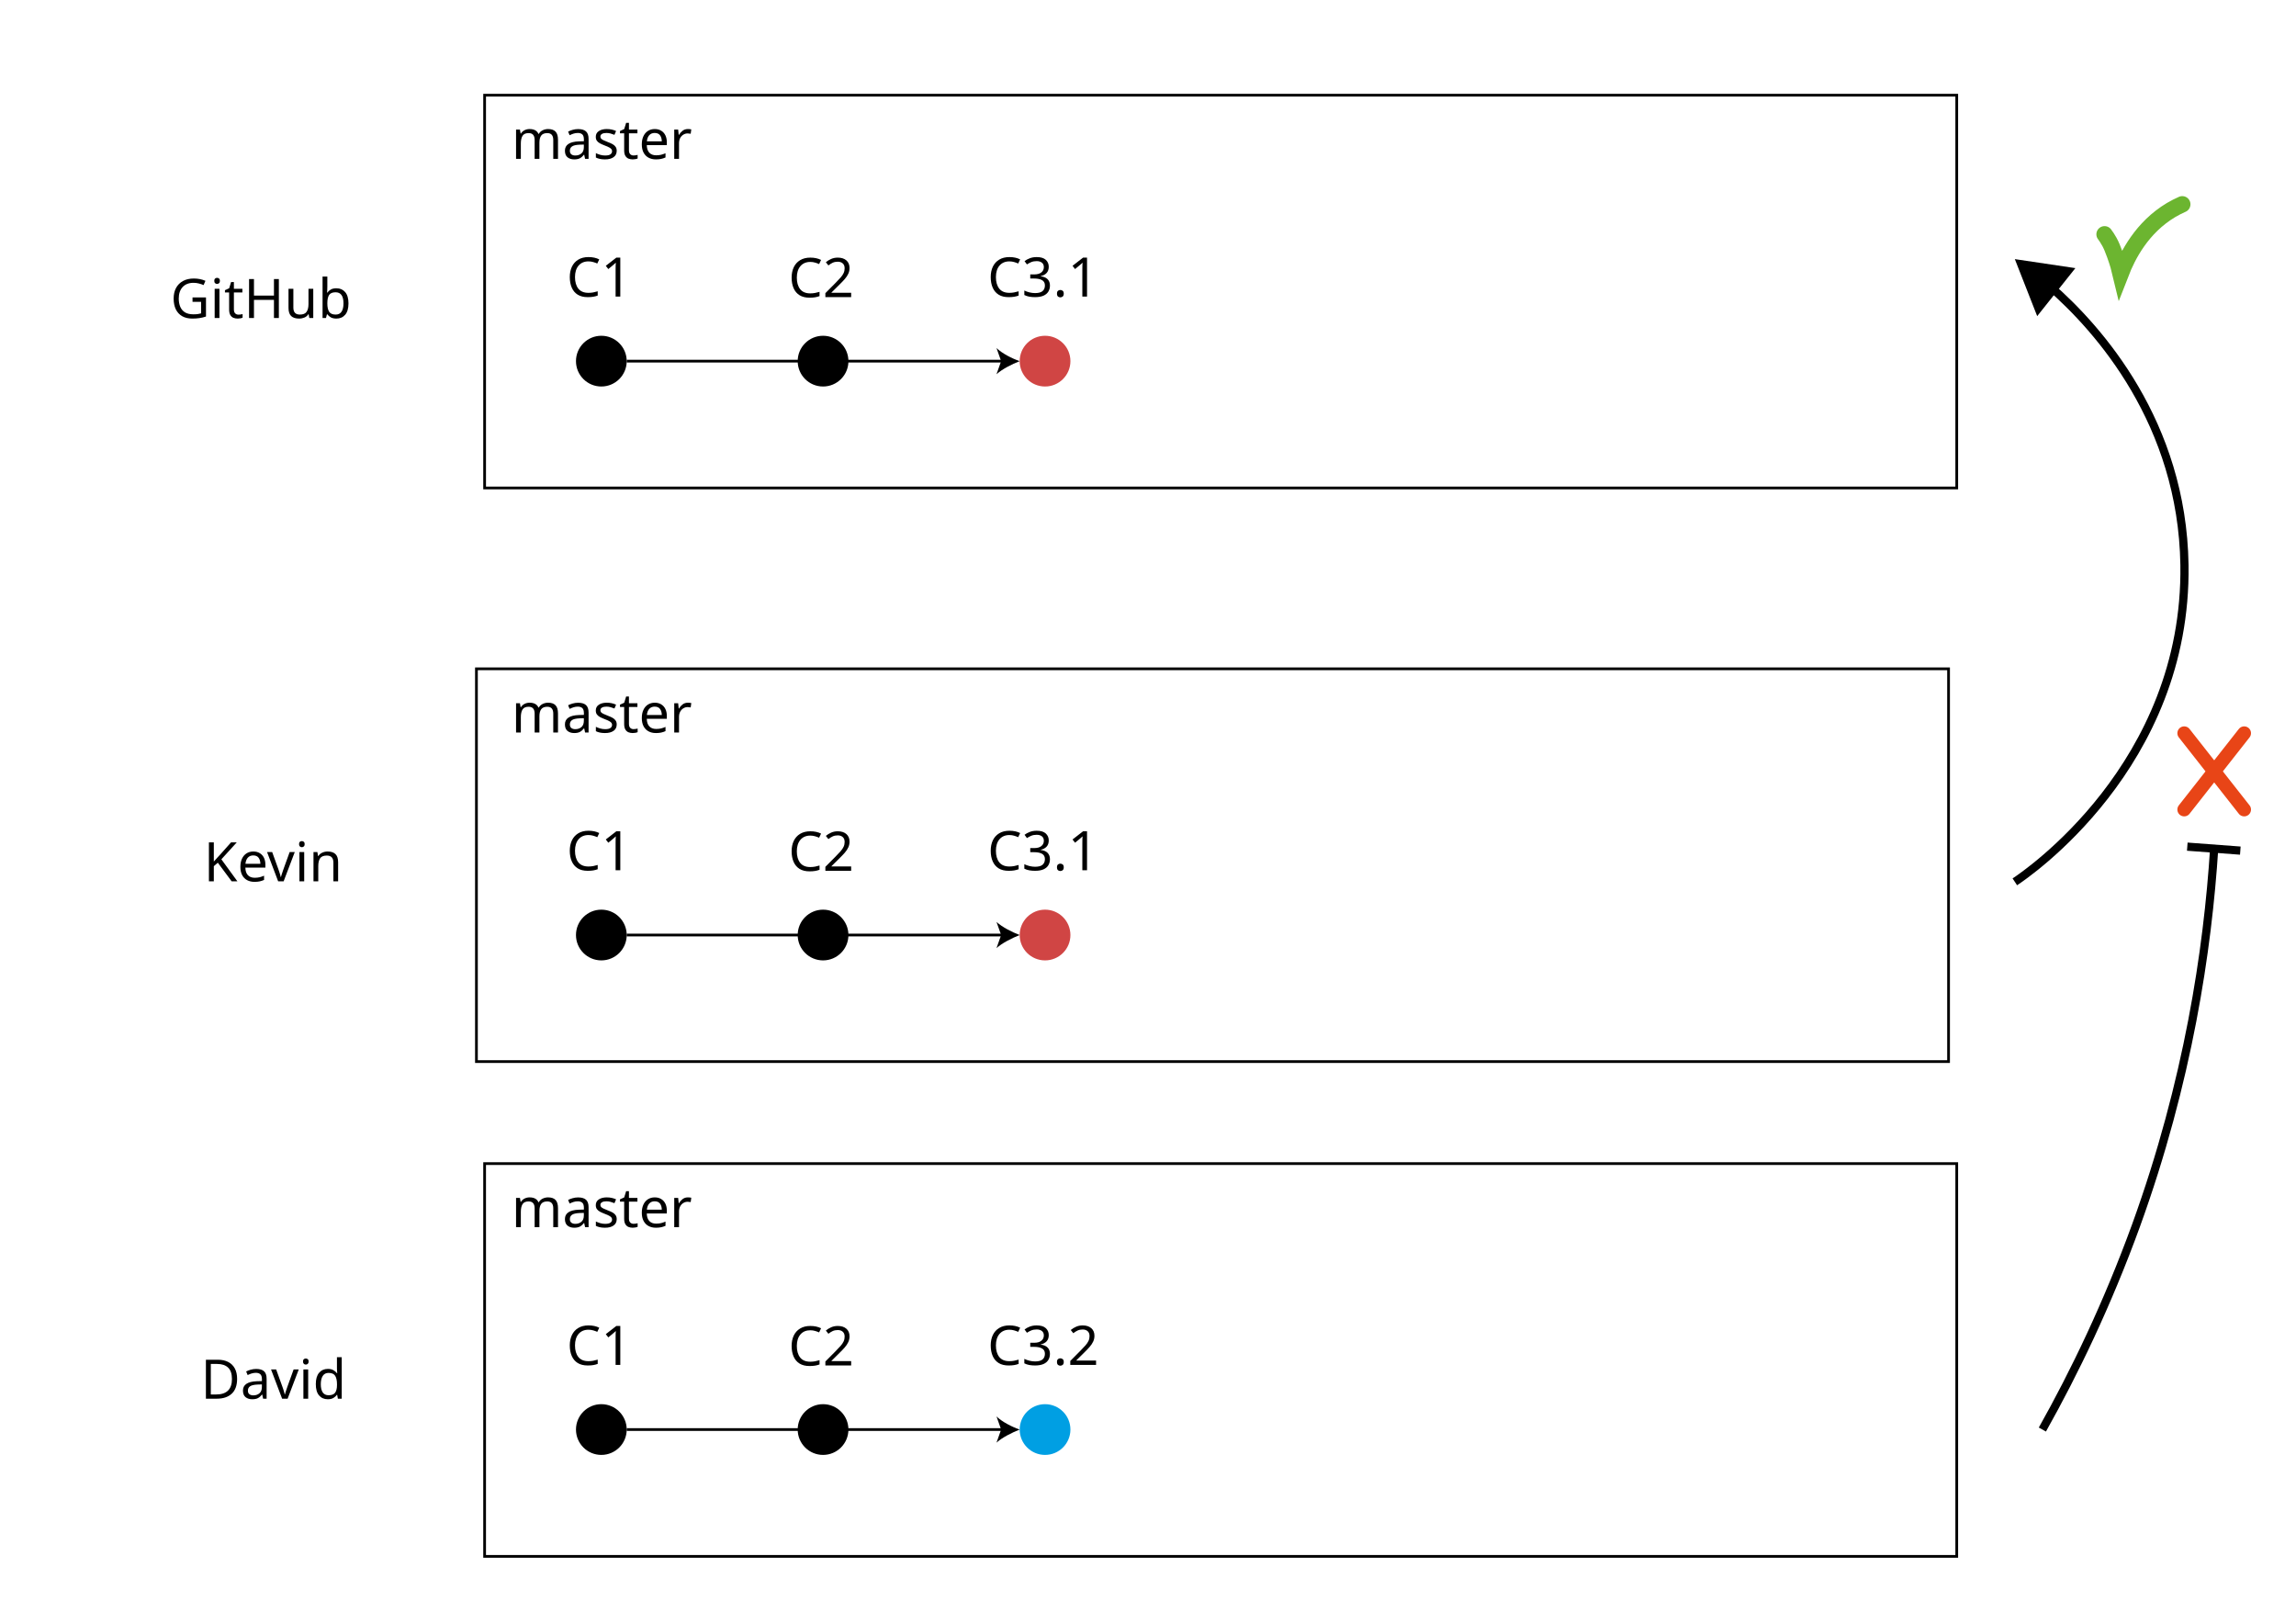
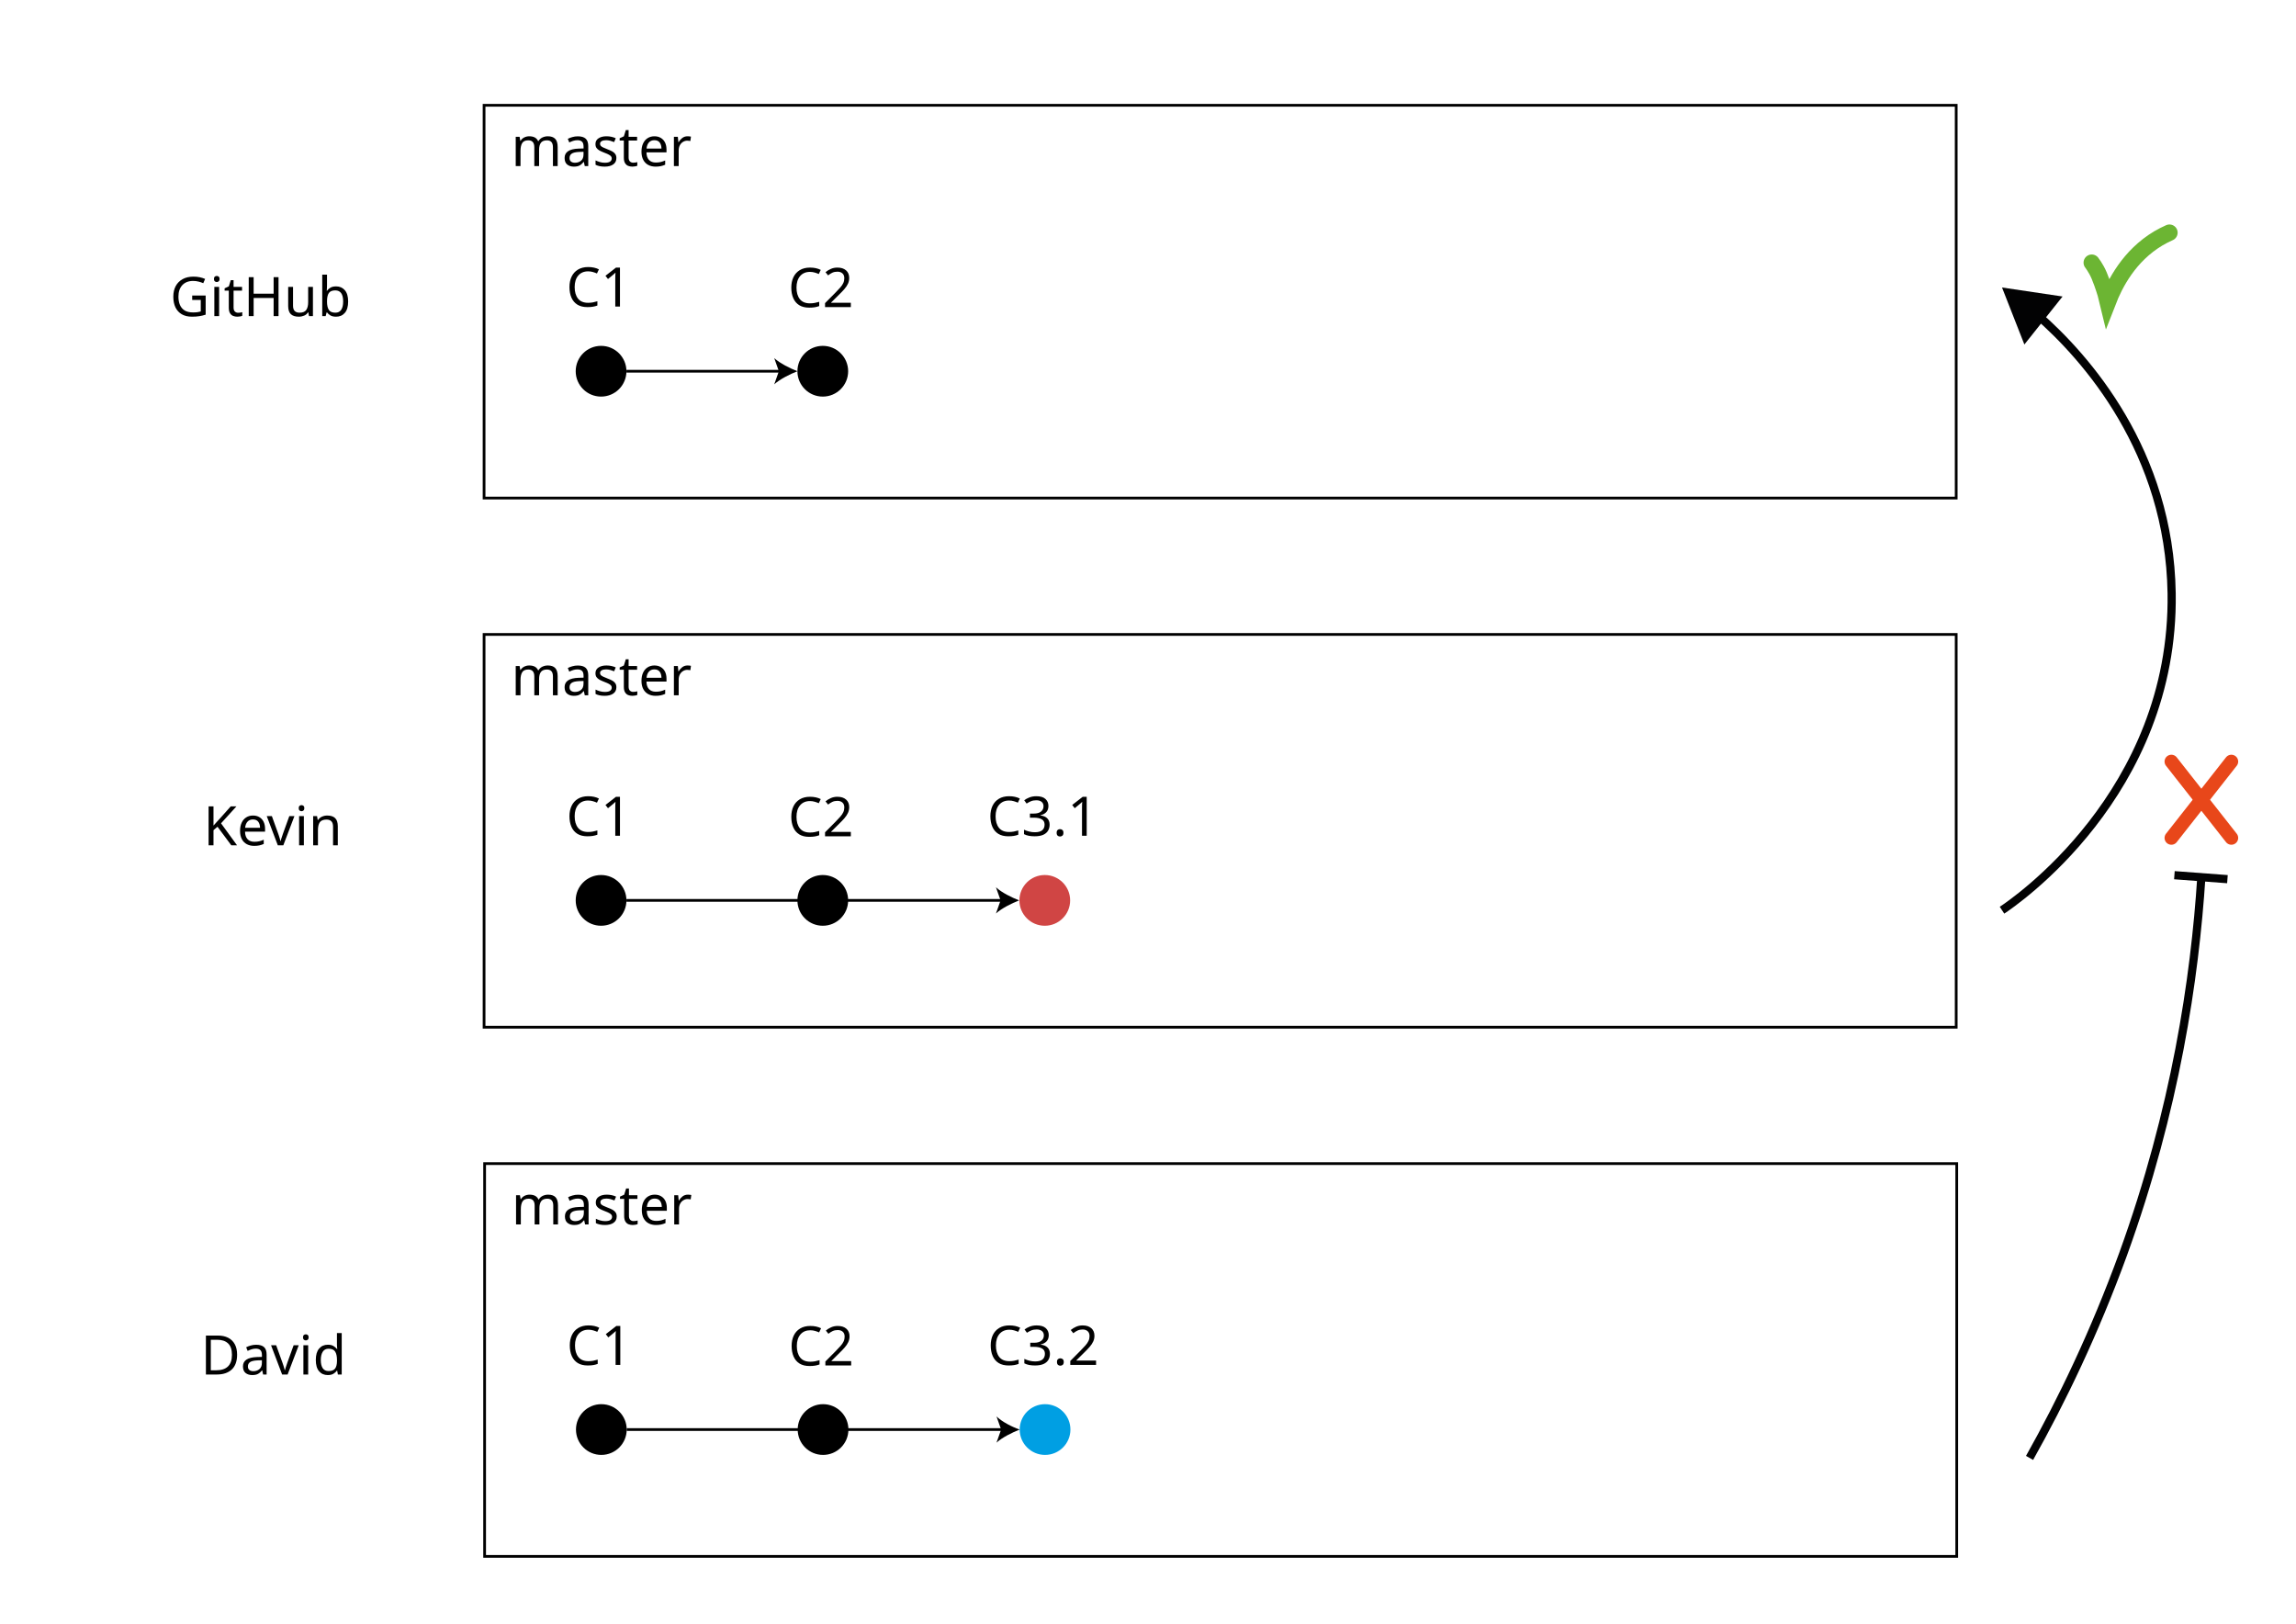
<svg xmlns="http://www.w3.org/2000/svg" version="1.1" id="Layer_1" x="0px" y="0px" viewBox="0 0 841.9 595.3" style="enable-background:new 0 0 841.9 595.3;" xml:space="preserve">
  <style type="text/css">
- 	.st0{font-family:'ArialMT';}
- 	.st1{font-size:20px;}
- 	.st2{fill:none;stroke:#000000;stroke-miterlimit:10;}
- 	.st3{fill:#D04544;}
- 	.st4{fill:#009FE3;}
- 	.st5{fill:none;stroke:#000000;stroke-width:3;stroke-miterlimit:10;}
- 	.st6{fill:none;stroke:#6CB530;stroke-width:6;stroke-linecap:round;stroke-miterlimit:10;}
- 	.st7{fill:none;stroke:#E84517;stroke-width:5;stroke-linecap:round;stroke-miterlimit:10;}
+ 	.st0{fill:none;stroke:#000000;stroke-miterlimit:10;}
+ 	.st1{font-family:'ArialMT';}
+ 	.st2{font-size:20px;}
+ 	.st3{fill:#009FE3;}
+ 	.st4{fill:#D04544;}
+ 	.st5{fill:none;stroke:#020203;stroke-width:3;stroke-miterlimit:10;}
+ 	.st6{fill:#020203;}
+ 	.st7{fill:none;stroke:#6CB533;stroke-width:6;stroke-linecap:round;stroke-miterlimit:10;}
+ 	.st8{fill:none;stroke:#E8471A;stroke-width:5;stroke-linecap:round;stroke-miterlimit:10;}
</style>
-   <text transform="matrix(1 0 0 1 74.6707 323.1015)" class="st0 st1">Kevin</text>
-   <text transform="matrix(1 0 0 1 73.5673 512.7883)" class="st0 st1">David</text>
-   <text transform="matrix(1 0 0 1 62.4537 116.5942)" class="st0 st1">GitHub</text>
-   <rect x="174.7" y="245.2" class="st2" width="539.8" height="144" />
-   <circle cx="220.5" cy="342.8" r="9.3" />
-   <circle cx="301.8" cy="342.8" r="9.3" />
-   <circle class="st3" cx="383.2" cy="342.8" r="9.3" />
  <g>
    <g>
-       <line class="st2" x1="229.8" y1="342.8" x2="367.8" y2="342.8" />
      <g>
-         <path d="M373.9,342.8c-2.8,1.1-6.4,2.9-8.5,4.8l1.7-4.8l-1.7-4.8C367.5,339.9,371,341.7,373.9,342.8z" />
+         <line class="st0" x1="229.8" y1="524.1" x2="367.8" y2="524.1" />
+         <g>
+           <path d="M373.9,524.1c-2.8,1.1-6.4,2.9-8.5,4.8l1.7-4.8l-1.7-4.8C367.5,521.3,371,523.1,373.9,524.1z" />
+         </g>
      </g>
    </g>
+     <text transform="matrix(1 0 0 1 73.5673 503.9225)" class="st1 st2">David</text>
+     <rect x="177.7" y="426.6" class="st0" width="539.8" height="144" />
+     <circle cx="220.5" cy="524.1" r="9.3" />
+     <circle cx="301.8" cy="524.1" r="9.3" />
+     <circle class="st3" cx="383.2" cy="524.1" r="9.3" />
+     <text transform="matrix(1 0 0 1 207.7153 500.4083)" class="st1 st2">C1</text>
+     <text transform="matrix(1 0 0 1 289.0565 500.6078)" class="st1 st2">C2</text>
+     <text transform="matrix(1 0 0 1 362.0579 500.4086)" class="st1 st2">C3.2</text>
+     <text transform="matrix(1 0 0 1 187.5275 448.9056)" class="st1 st2">master</text>
  </g>
-   <text transform="matrix(1 0 0 1 207.7151 319.0515)" class="st0 st1">C1</text>
-   <text transform="matrix(1 0 0 1 289.0564 319.251)" class="st0 st1">C2</text>
-   <text transform="matrix(1 0 0 1 362.0579 319.0518)" class="st0 st1">C3.1</text>
-   <text transform="matrix(1 0 0 1 187.5275 268.5488)" class="st0 st1">master</text>
-   <rect x="177.7" y="426.6" class="st2" width="539.8" height="144" />
-   <circle cx="220.5" cy="524.1" r="9.3" />
-   <circle cx="301.8" cy="524.1" r="9.3" />
-   <circle class="st4" cx="383.2" cy="524.1" r="9.3" />
  <g>
    <g>
-       <line class="st2" x1="229.8" y1="524.1" x2="367.8" y2="524.1" />
      <g>
-         <path d="M373.9,524.1c-2.8,1.1-6.4,2.9-8.5,4.8l1.7-4.8l-1.7-4.8C367.5,521.3,371,523.1,373.9,524.1z" />
+         <line class="st0" x1="229.7" y1="330.1" x2="367.7" y2="330.1" />
+         <g>
+           <path d="M373.7,330.1c-2.8,1.1-6.4,2.9-8.5,4.8l1.7-4.8l-1.7-4.8C367.4,327.3,370.9,329,373.7,330.1z" />
+         </g>
      </g>
    </g>
+     <text transform="matrix(1 0 0 1 74.5502 309.9119)" class="st1 st2">Kevin</text>
+     <rect x="177.5" y="232.6" class="st0" width="539.8" height="144" />
+     <circle cx="220.4" cy="330.1" r="9.3" />
+     <circle cx="301.7" cy="330.1" r="9.3" />
+     <circle class="st4" cx="383.1" cy="330.1" r="9.3" />
+     <text transform="matrix(1 0 0 1 207.5947 306.3976)" class="st1 st2">C1</text>
+     <text transform="matrix(1 0 0 1 288.9359 306.5971)" class="st1 st2">C2</text>
+     <text transform="matrix(1 0 0 1 361.9373 306.3979)" class="st1 st2">C3.1</text>
+     <text transform="matrix(1 0 0 1 187.4068 254.8949)" class="st1 st2">master</text>
  </g>
-   <text transform="matrix(1 0 0 1 207.7151 500.4083)" class="st0 st1">C1</text>
-   <text transform="matrix(1 0 0 1 289.0564 500.6078)" class="st0 st1">C2</text>
-   <text transform="matrix(1 0 0 1 362.0579 500.4086)" class="st0 st1">C3.2</text>
-   <text transform="matrix(1 0 0 1 187.5275 449.9056)" class="st0 st1">master</text>
-   <rect x="177.7" y="34.9" class="st2" width="539.8" height="144" />
-   <circle cx="220.5" cy="132.4" r="9.3" />
-   <circle cx="301.8" cy="132.4" r="9.3" />
-   <circle class="st3" cx="383.2" cy="132.4" r="9.3" />
  <g>
    <g>
-       <line class="st2" x1="229.8" y1="132.4" x2="367.8" y2="132.4" />
      <g>
-         <path d="M373.9,132.4c-2.8,1.1-6.4,2.9-8.5,4.8l1.7-4.8l-1.7-4.8C367.5,129.6,371,131.4,373.9,132.4z" />
+         <line class="st0" x1="229.7" y1="136.1" x2="286.4" y2="136.1" />
+         <g>
+           <path d="M292.4,136.1c-2.8,1.1-6.4,2.9-8.5,4.8l1.7-4.8l-1.7-4.8C286,133.2,289.6,135,292.4,136.1z" />
+         </g>
      </g>
    </g>
+     <text transform="matrix(1 0 0 1 62.3335 115.9012)" class="st1 st2">GitHub</text>
+     <rect x="177.5" y="38.6" class="st0" width="539.8" height="144" />
+     <circle cx="220.4" cy="136.1" r="9.3" />
+     <circle cx="301.7" cy="136.1" r="9.3" />
+     <text transform="matrix(1 0 0 1 207.5948 112.387)" class="st1 st2">C1</text>
+     <text transform="matrix(1 0 0 1 288.9359 112.5864)" class="st1 st2">C2</text>
+     <text transform="matrix(1 0 0 1 187.4069 60.8842)" class="st1 st2">master</text>
  </g>
-   <text transform="matrix(1 0 0 1 207.7151 108.7343)" class="st0 st1">C1</text>
-   <text transform="matrix(1 0 0 1 289.0564 108.9338)" class="st0 st1">C2</text>
-   <text transform="matrix(1 0 0 1 362.0579 108.7346)" class="st0 st1">C3.1</text>
-   <text transform="matrix(1 0 0 1 187.5275 58.2316)" class="st0 st1">master</text>
  <g>
    <g>
-       <path class="st5" d="M738.8,323.3c3.8-2.5,63.3-42.6,62.2-116.2c-0.8-52-31.3-86.4-49.4-102.2" />
+       <path class="st5" d="M734.1,333.7c3.8-2.5,63.3-42.6,62.2-116.2c-0.8-52-31.3-86.4-49.4-102.2" />
      <g>
-         <polygon points="761,98.3 738.8,95 747,115.9    " />
+         <polygon class="st6" points="756.3,108.7 734.1,105.4 742.3,126.3    " />
      </g>
    </g>
  </g>
  <g>
    <g>
-       <path class="st5" d="M748.9,524.1c11.8-21,23.8-45.9,34.3-74.7c19.2-53,26.3-101.1,28.7-138.3" />
+       <path class="st5" d="M744.2,534.5c11.8-21,23.8-45.9,34.3-74.7c19.2-53,26.3-101.1,28.7-138.3" />
      <g>
-         <rect x="810.3" y="301.3" transform="matrix(7.448319e-02 -0.9972 0.9972 7.448319e-02 441.1154 1097.486)" width="3" height="19.5" />
+         <rect x="805.5" y="311.8" transform="matrix(7.448485e-02 -0.9972 0.9972 7.448485e-02 426.2761 1102.38)" class="st6" width="3" height="19.5" />
      </g>
    </g>
  </g>
-   <path class="st6" d="M771.7,85.9c0.5,0.6,1.1,1.6,1.8,2.8c0.7,1.3,1.2,2.5,2,4.7c1,2.8,1.7,5.2,2.1,6.9c2.6-6.7,7.8-16.9,18.5-23.3  c1.4-0.8,2.7-1.5,4.1-2.1" />
+   <path class="st7" d="M767,96.3c0.5,0.6,1.1,1.6,1.8,2.8c0.7,1.3,1.2,2.5,2,4.7c1,2.8,1.7,5.2,2.1,6.9c2.6-6.7,7.8-16.9,18.5-23.3  c1.4-0.8,2.7-1.5,4.1-2.1" />
  <g>
-     <path class="st7" d="M800.9,268.8c7.3,9.3,14.7,18.7,22,28" />
-     <path class="st7" d="M822.9,268.8c-7.3,9.3-14.7,18.7-22,28" />
+     <path class="st8" d="M796.2,279.2c7.3,9.3,14.7,18.7,22,28" />
+     <path class="st8" d="M818.2,279.2c-7.3,9.3-14.7,18.7-22,28" />
  </g>
</svg>
